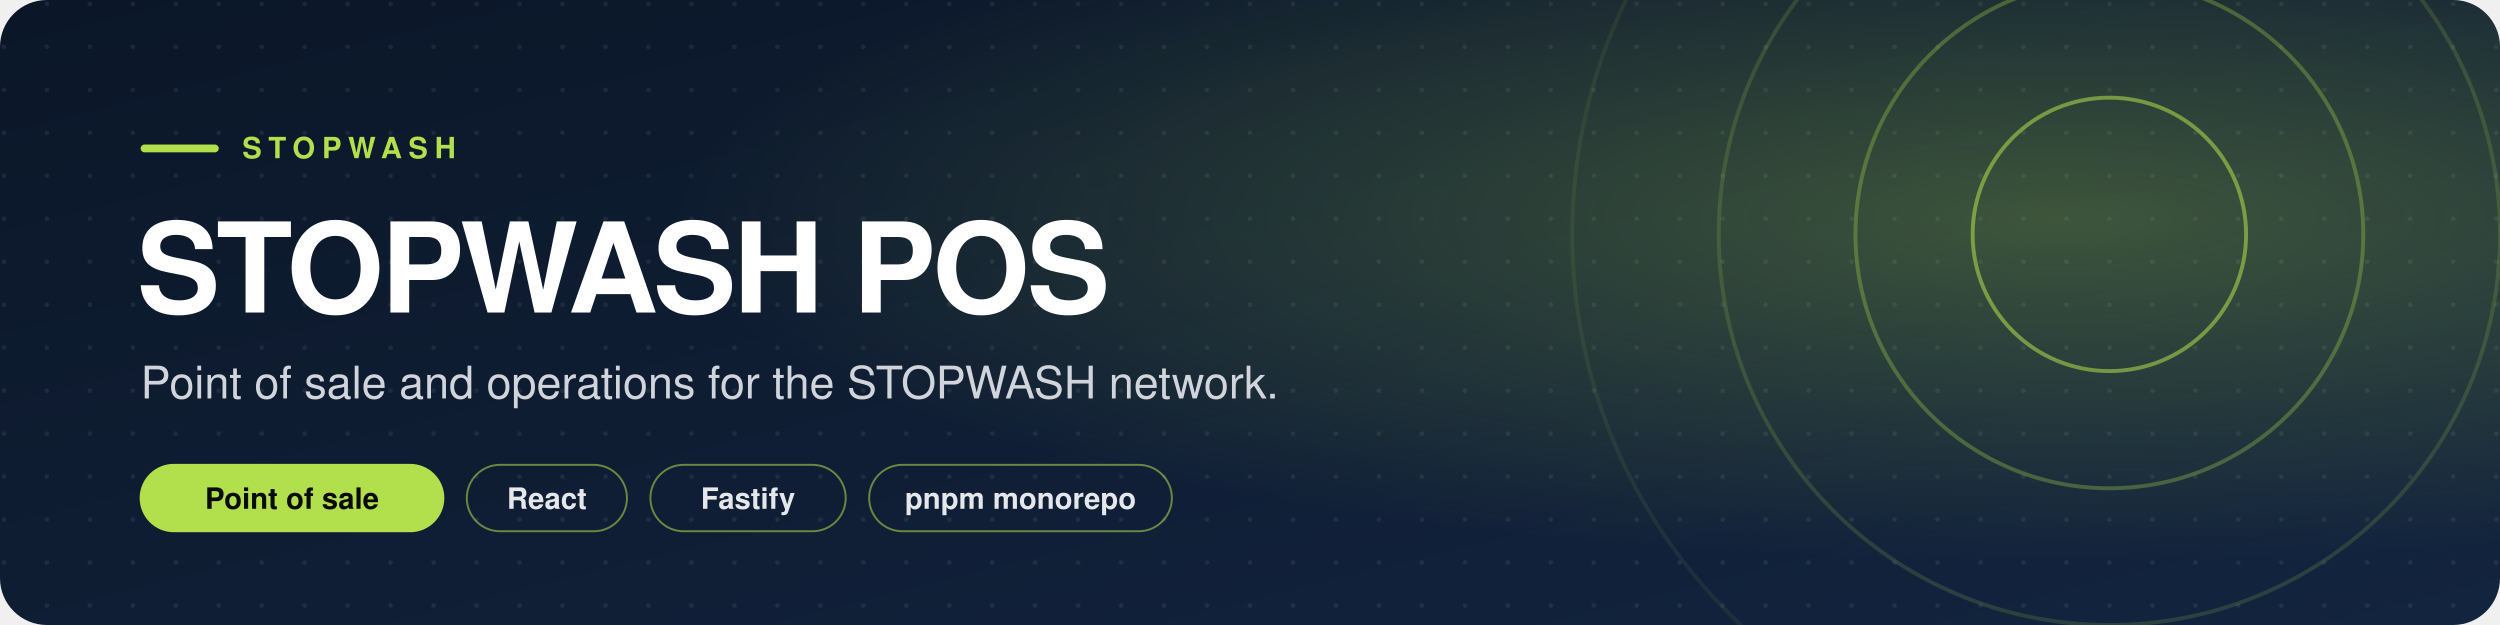
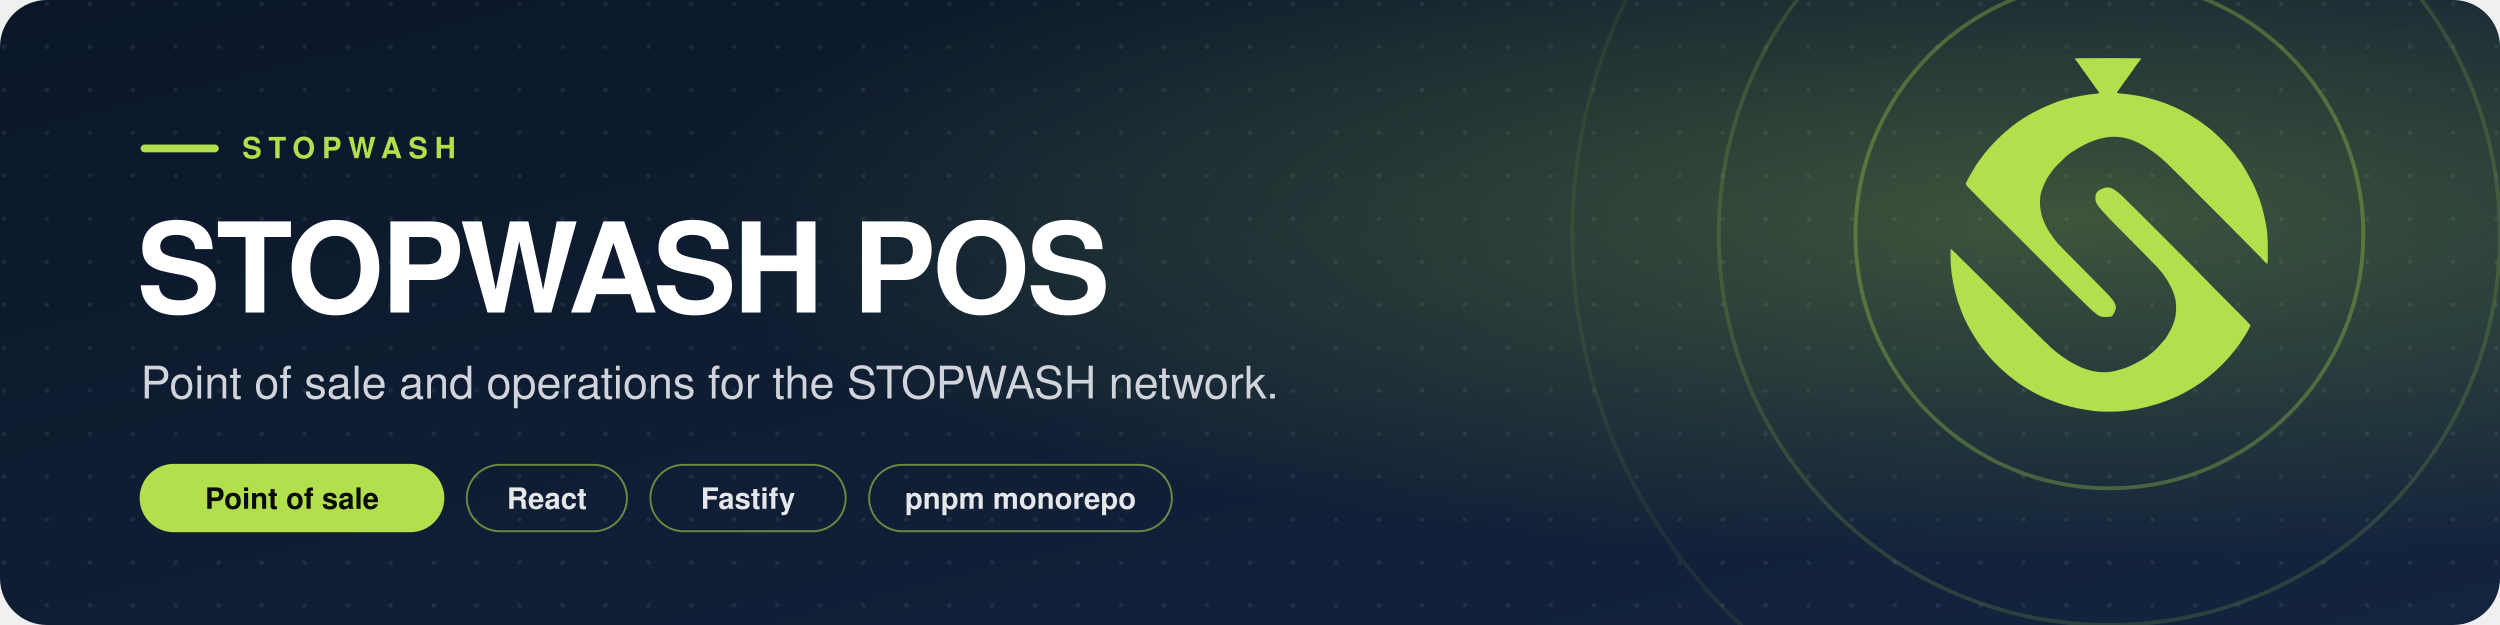
<svg xmlns="http://www.w3.org/2000/svg" width="1280" height="320" viewBox="0 0 1280 320" role="img" aria-label="STOPWASH POS: Point of sale and operations for the STOPWASH network.">
  <defs>
    <linearGradient id="bg" x1="0" y1="0" x2="1" y2="1">
      <stop offset="0" stop-color="#0b1728" />
      <stop offset="1" stop-color="#13243f" />
    </linearGradient>
    <radialGradient id="glow" cx="0.82" cy="0.35" r="0.55">
      <stop offset="0" stop-color="#b2e04c" stop-opacity="0.28" />
      <stop offset="1" stop-color="#b2e04c" stop-opacity="0" />
    </radialGradient>
    <pattern id="dots" width="22" height="22" patternUnits="userSpaceOnUse">
      <circle cx="2" cy="2" r="1.2" fill="#ffffff" fill-opacity="0.07" />
    </pattern>
    <clipPath id="frame">
      <rect width="1280" height="320" rx="24" />
    </clipPath>
  </defs>
  <g clip-path="url(#frame)">
    <rect width="1280" height="320" fill="url(#bg)" />
    <rect width="1280" height="320" fill="url(#dots)" />
    <rect width="1280" height="320" fill="url(#glow)" />
    <g fill="none" stroke="#b2e04c">
-       <circle cx="1080" cy="120" r="70" stroke-opacity="0.55" stroke-width="2" />
      <circle cx="1080" cy="120" r="130" stroke-opacity="0.30" stroke-width="2" />
      <circle cx="1080" cy="120" r="200" stroke-opacity="0.16" stroke-width="2" />
      <circle cx="1080" cy="120" r="275" stroke-opacity="0.08" stroke-width="2" />
    </g>
+     <path id="stopwash-mark" fill="#b2e04c" fill-rule="evenodd" transform="translate(997.7 29.0) scale(0.19158)" d="M398.5 947.9C393 947.5 384.2 946.5 379 945.6C373.8 944.7 365 943.3 359.5 942.5C313.7 935.2 261.6 917.1 222.6 894.8C218.7 892.6 214.1 889.9 212.3 888.9C180.5 870.7 140.5 837.8 113.5 807.6C109.1 802.7 104.8 797.9 104 797C100.5 793.4 82 769.1 82 768.1C82 767.6 81.7 767 81.2 766.8C79.7 766.2 64.3 741.6 54.8 724.5C24 669.4 5 596.6 5 534C5 522.4 5.4 513.9 6 513.5C6.5 513.2 65.5 571.4 137.2 642.8C265.7 771 274.2 779.2 291 792.1C348.2 836.1 397.2 851.2 446 839.8C453.6 838.1 475.5 831.1 478.6 829.5C480.2 828.7 481.9 828 482.3 828C483.7 828 507 816.1 515.6 811C540.1 796.5 554 784.1 578.1 755.2C579.1 753.9 580 752.7 580 752.5C580 752.3 582.1 749.1 584.6 745.3C589.8 737.6 600 717.4 600 714.8C600 713.9 600.4 712.9 600.9 712.5C601.4 712.2 602.1 710.5 602.5 708.7C602.9 707 603.7 703.7 604.5 701.5C607.8 691.4 609 667.5 606.9 653.8C603.9 634.6 594.2 612 579.6 590.5C577.4 587.2 575.2 584.4 574.8 584.2C574.4 584 574 583.2 574 582.5C574 581.8 573.6 581 573.1 580.8C572.6 580.6 569.6 577.1 566.4 573.1C558.8 563.3 553.1 557.4 505 509C396.9 400.4 393 395.9 392.2 379.4C391.4 365.2 398.2 356.5 413.5 351.8C430.5 346.6 437.7 349.4 461.6 370.4C471.3 378.9 681.3 588.9 685.7 594.5C687.4 596.7 715.2 624.8 747.4 657C779.7 689.2 806.3 716.3 806.6 717.3C806.9 718.3 806.1 720.9 804.7 723.3C803.4 725.6 800.6 730.6 798.5 734.5C796.5 738.4 792.2 745.3 789.1 750C786 754.7 783.3 759 783 759.5C782.5 760.6 779 765.9 777.8 767.5C761.2 789.4 756.1 795.9 754 798C752.6 799.4 749.3 803.1 746.6 806.3C739.5 814.8 721.6 832.5 708.7 843.8C697.5 853.6 668.7 876 667.2 876C666.8 876 665.5 876.7 664.5 877.5C662 879.4 650.7 886.6 646 889.3C644.1 890.4 640.2 892.6 637.5 894.2C589.6 922.1 520 943.1 458.5 948C444.7 949.1 413.1 949.1 398.5 947.9ZM405.9 694.2C392.1 688.6 386.8 683.6 253 549.5C191.7 488 140 436.6 138.1 435.2C134.7 432.6 126.9 424.8 74.7 372.1C48.7 345.9 45 341.7 45.6 339.8C47.5 333.7 66.1 300.8 76.3 285.5C81.9 277.2 100.4 252.7 104 249C104.8 248.1 109.5 242.9 114.5 237.4C139.7 209.6 172.2 181.8 199.4 165.1C203 162.8 209 159.1 212.8 156.8C226.8 148.1 263.2 130.7 279 125C280.9 124.4 283.4 123.4 284.5 122.9C306 113.6 358.3 102.2 393.5 99.2C402.8 98.4 403.6 97.3 399.3 91.8C397.8 89.8 395.8 87.2 395 86C394.2 84.8 392.9 83.2 392.2 82.4C391.6 81.7 391 80.9 391 80.6C391 80.3 388.9 77.2 386.2 73.7C383.6 70.2 377.7 61.8 373 55.1C368.3 48.4 363.8 42 363 41C362.2 40 360.8 38.2 360 37C359.2 35.8 357.1 32.9 355.4 30.6C353.8 28.4 349.4 22.1 345.6 16.8C341.9 11.4 338.5 7 338 7C337.4 7 337 6.3 337 5.5C337 4.2 347.5 4 425.3 4C473.9 4 514 4.3 514.3 4.6C514.7 5 513.8 6.7 512.4 8.4C511 10.1 507.4 14.9 504.4 19C501.5 23.1 498.6 27 498 27.7C497.5 28.4 497 29.1 497 29.4C497 29.7 494.9 32.8 492.2 36.3C489.6 39.8 485.2 45.9 482.5 49.9C477.6 57 467.9 70.5 466.2 72.5C465.8 73 462.3 77.9 458.5 83.3C454.6 88.8 451.1 93.8 450.5 94.6C448.7 97.1 451.2 97.9 464.5 99C486.5 100.9 515.9 105.8 534.5 110.7C548.7 114.4 571.8 121.7 579.6 124.8C602.4 134.1 609.1 137 620 142.6C639.3 152.4 646.6 156.6 667 169.9C672.4 173.4 701 194.7 702 196C702.3 196.3 706.5 200.2 711.5 204.6C724.9 216.4 736.7 228.3 752.8 246.4C760.9 255.6 782.5 284.2 786.5 291.2C787 292.1 790.8 298.3 794.8 305C801 315.2 818 347.7 818 349.3C818 349.6 819.4 352.8 821 356.3C822.6 359.9 824 363.1 824 363.5C824 363.9 824.7 365.6 825.4 367.3C835.4 388.9 847.8 438.3 851.5 470.5C853.2 485.7 853.6 550.5 852 553C851.2 554.2 849.5 553 843.1 546.5C838.7 542.1 834.8 537.7 834.3 536.8C833.5 535.1 596.2 297.1 582.4 284.1C578.5 280.5 573.2 275.7 570.5 273.5C567.9 271.3 565.2 269.1 564.6 268.5C549 255 525.8 239.5 507.8 230.6C465.3 209.8 427.4 208.8 380.5 227.3C360.9 235.1 330.2 253 315 265.6C309.4 270.3 283.7 296.1 280 300.9C275.1 307 262 326.2 262 327.1C262 327.6 260.7 330.1 259.2 332.7C256.7 337 251.4 350 247.9 360.5C241.8 379.1 243.1 408.8 251.2 432C254.4 441.3 264.6 462.6 267 465C267.3 465.3 268.1 466.6 268.9 468C271.2 472.2 284.8 491.3 287.8 494.6C289.4 496.3 291.7 499 292.9 500.6C294.1 502.2 324 532.5 359.4 568C394.7 603.5 425.8 635.2 428.6 638.4C431.3 641.7 434.5 645.5 435.7 646.8C442.2 653.8 447 663.6 447 669.4C447 676.4 440.6 690.5 436.1 693.7C432.3 696.3 411.9 696.6 405.9 694.2Z" />
    <rect x="72" y="74" width="40" height="4" rx="2" fill="#b2e04c" />
    <text x="124" y="81" font-family="'Segoe UI', 'Helvetica Neue', Helvetica, Arial, sans-serif" font-size="15" font-weight="700" letter-spacing="3.5" fill="#b2e04c">STOPWASH</text>
    <text x="70" y="160" font-family="'Segoe UI', 'Helvetica Neue', Helvetica, Arial, sans-serif" font-size="64" font-weight="800" letter-spacing="-1.5" fill="#ffffff">STOPWASH POS</text>
    <text x="72" y="204" font-family="'Segoe UI', 'Helvetica Neue', Helvetica, Arial, sans-serif" font-size="23" font-weight="400" fill="#d1d5db">Point of sale and operations for the STOPWASH network.</text>
    <rect x="72" y="238" width="155" height="34" rx="17" fill="#b2e04c" stroke="#b2e04c" stroke-opacity="1" />
    <text x="149.5" y="260.5" text-anchor="middle" font-family="'Segoe UI', 'Helvetica Neue', Helvetica, Arial, sans-serif" font-size="15" font-weight="600" fill="#0b0b0b">Point of sale</text>
    <rect x="239" y="238" width="82" height="34" rx="17" fill="none" stroke="#b2e04c" stroke-opacity="0.55" />
    <text x="280.0" y="260.5" text-anchor="middle" font-family="'Segoe UI', 'Helvetica Neue', Helvetica, Arial, sans-serif" font-size="15" font-weight="600" fill="#e5e7eb">React</text>
    <rect x="333" y="238" width="100" height="34" rx="17" fill="none" stroke="#b2e04c" stroke-opacity="0.55" />
    <text x="383.0" y="260.5" text-anchor="middle" font-family="'Segoe UI', 'Helvetica Neue', Helvetica, Arial, sans-serif" font-size="15" font-weight="600" fill="#e5e7eb">Fastify</text>
    <rect x="445" y="238" width="155" height="34" rx="17" fill="none" stroke="#b2e04c" stroke-opacity="0.55" />
    <text x="522.5" y="260.5" text-anchor="middle" font-family="'Segoe UI', 'Helvetica Neue', Helvetica, Arial, sans-serif" font-size="15" font-weight="600" fill="#e5e7eb">pnpm monorepo</text>
  </g>
</svg>
